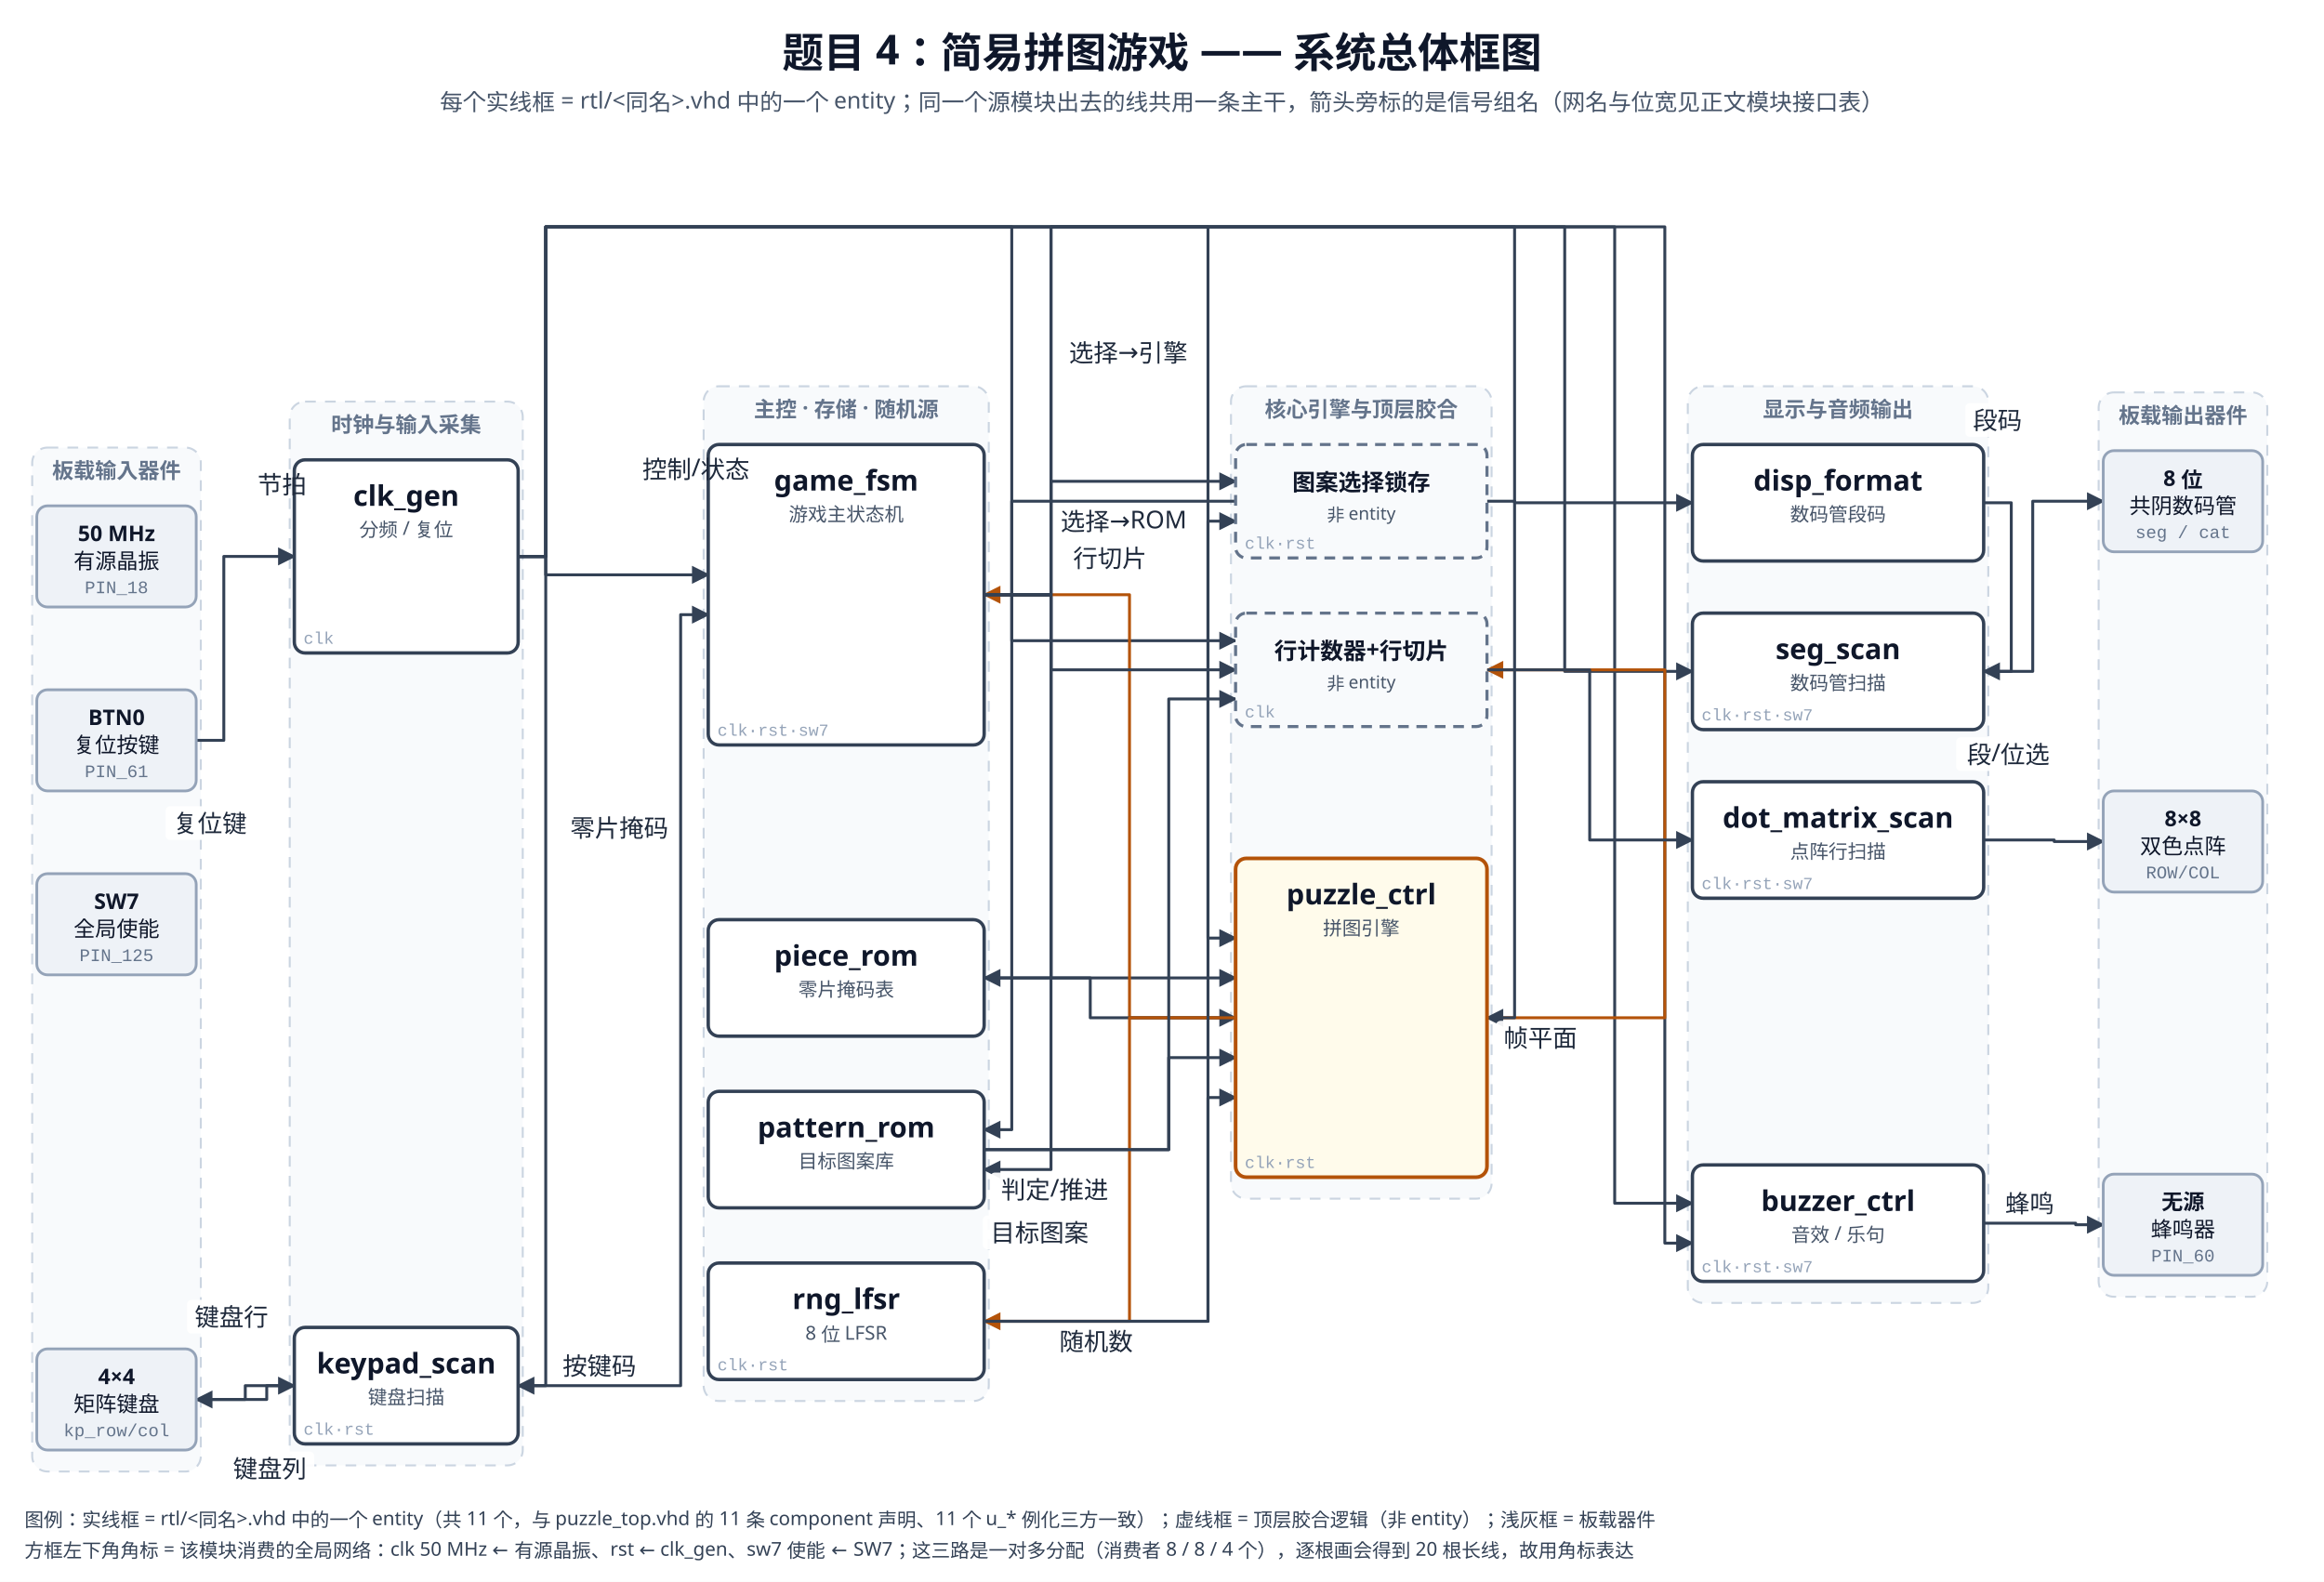
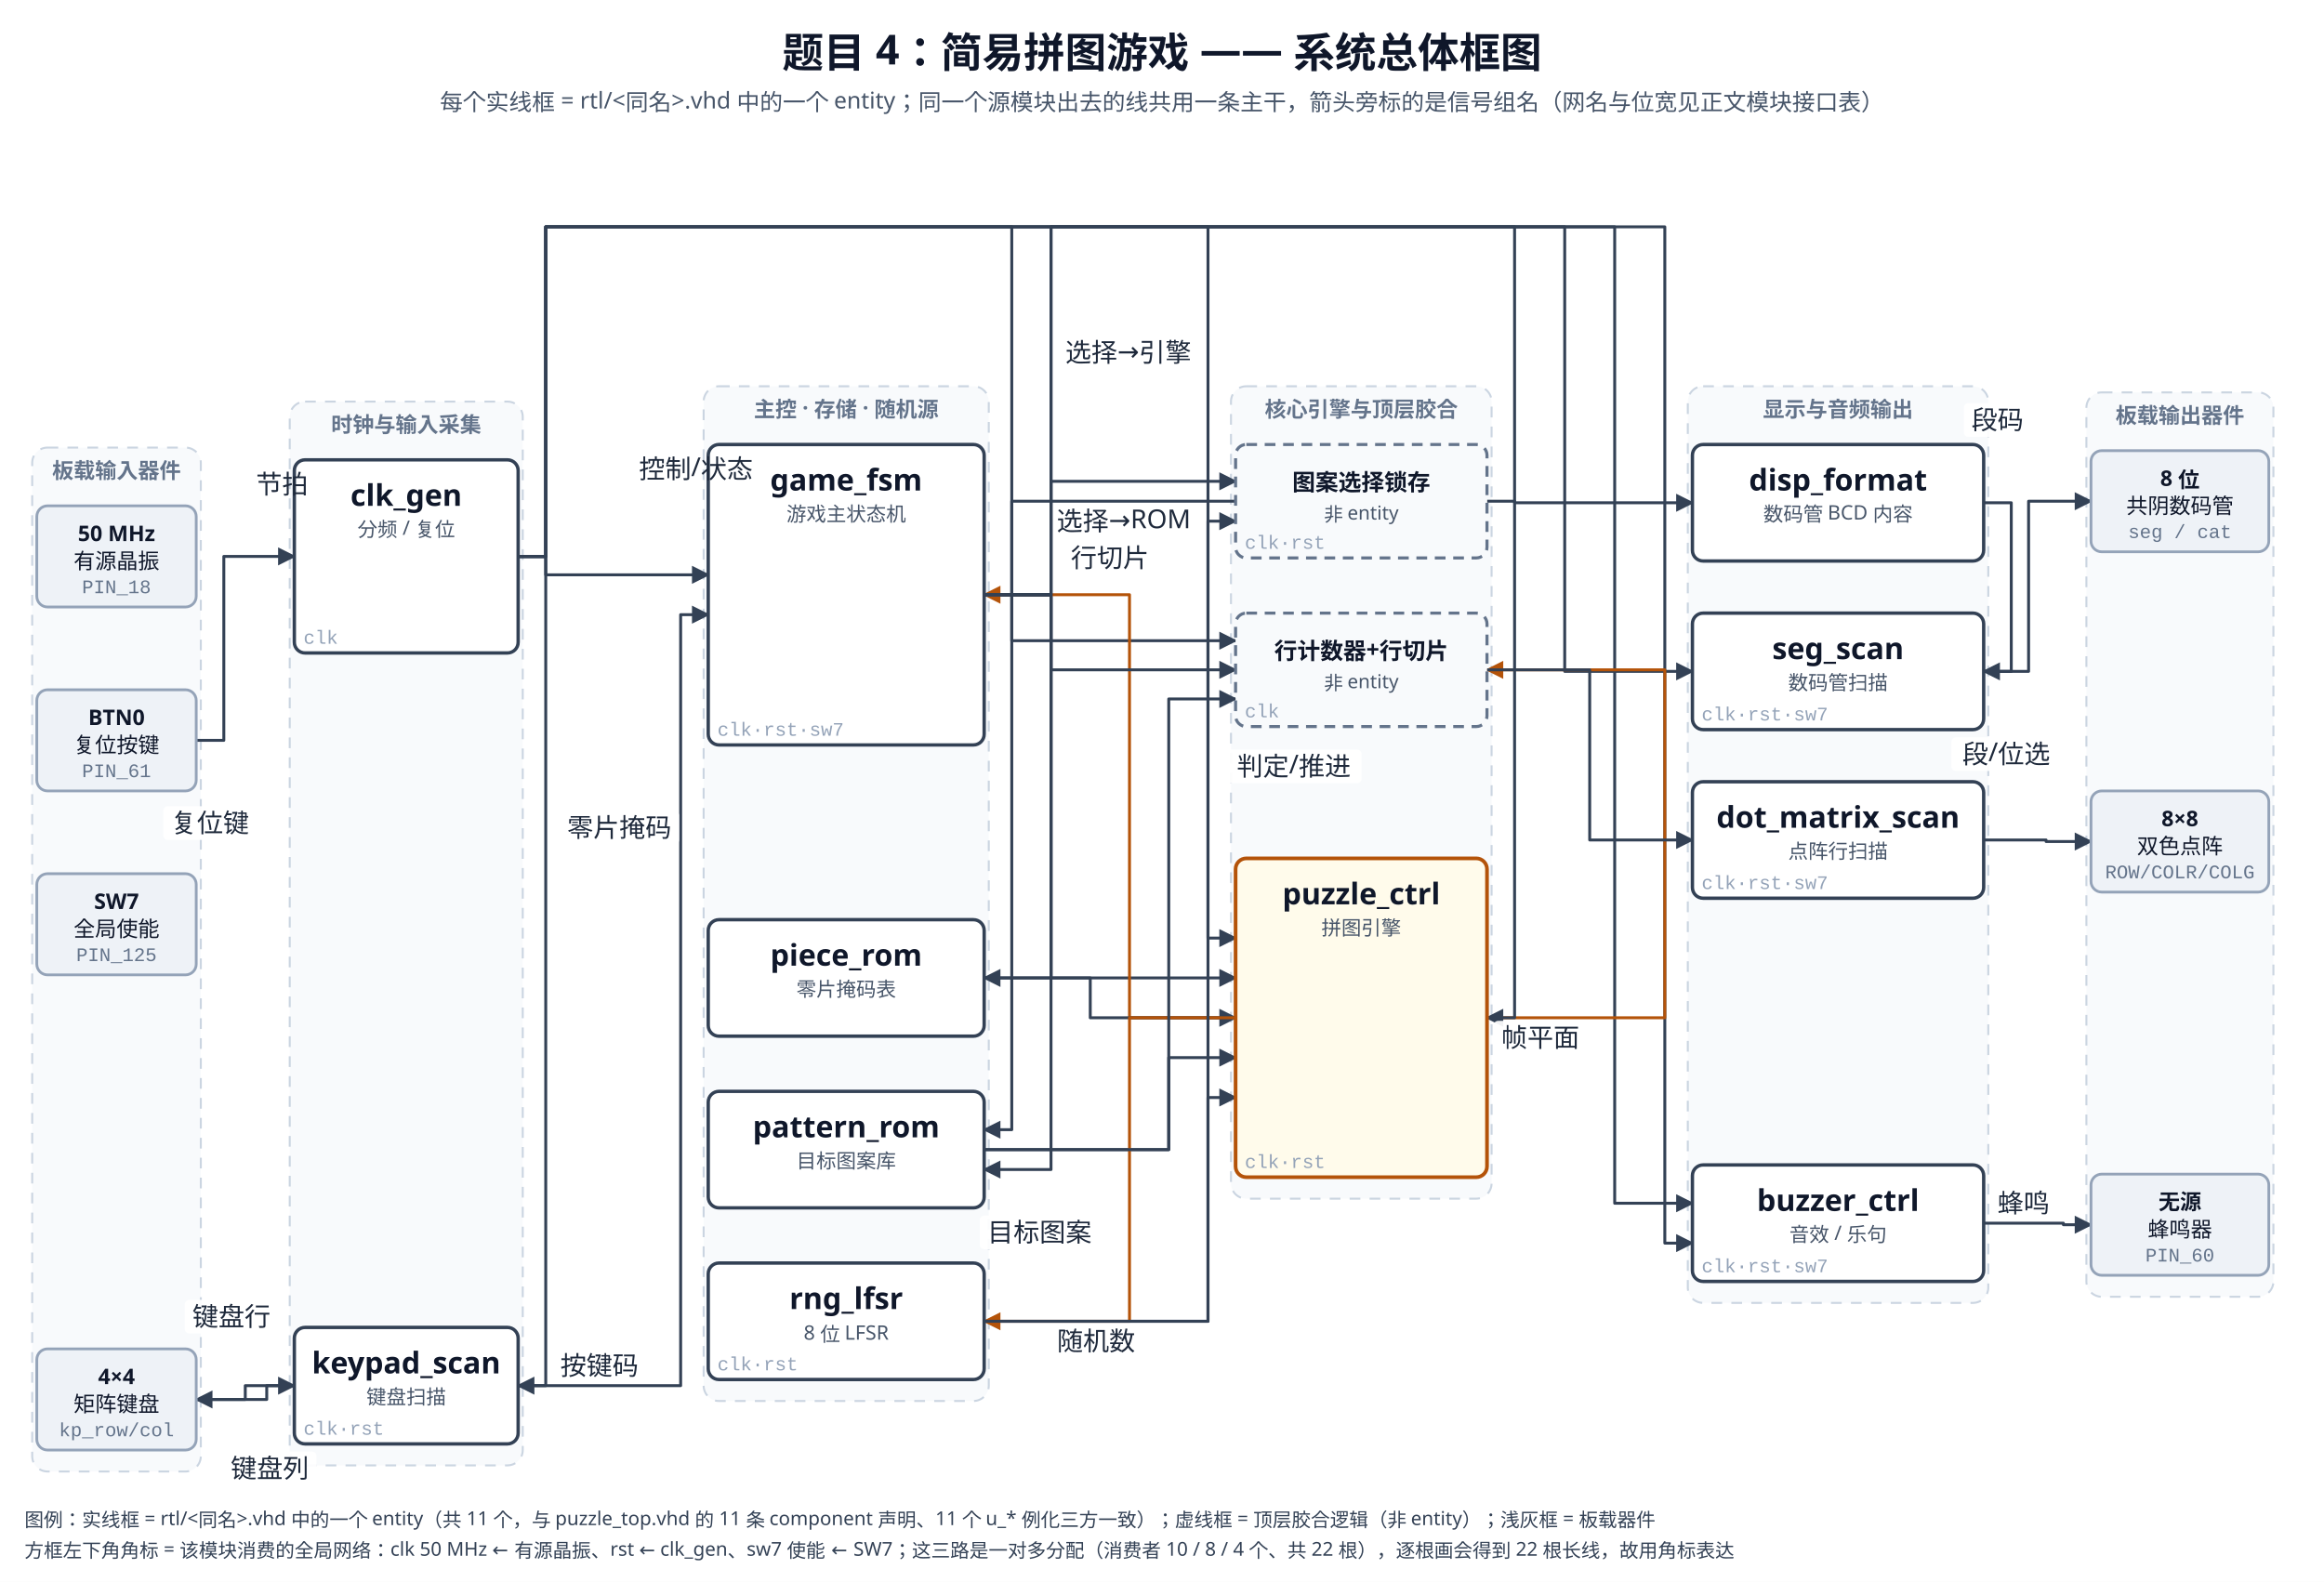
<svg xmlns="http://www.w3.org/2000/svg" width="1516" height="1032" viewBox="0 0 1516 1032">
  <defs>
    <marker id="ar" viewBox="0 0 10 10" refX="9" refY="5" markerWidth="6.2" markerHeight="6.2" orient="auto-start-reverse">
      <path d="M 0 0 L 10 5 L 0 10 z" fill="#334155" />
    </marker>
    <marker id="ar2" viewBox="0 0 10 10" refX="9" refY="5" markerWidth="6.2" markerHeight="6.2" orient="auto-start-reverse">
      <path d="M 0 0 L 10 5 L 0 10 z" fill="#b45309" />
    </marker>
  </defs>
  <rect width="1516" height="1032" fill="#ffffff" />
  <text x="758" y="44" font-family="Microsoft YaHei, SimSun, sans-serif" font-size="27" font-weight="bold" fill="#0f172a" text-anchor="middle">题目 4：简易拼图游戏 —— 系统总体框图</text>
  <text x="758" y="72" font-family="Microsoft YaHei, SimSun, sans-serif" font-size="15" fill="#475569" text-anchor="middle">每个实线框 = rtl/&lt;同名&gt;.vhd 中的一个 entity；同一个源模块出去的线共用一条主干，箭头旁标的是信号组名（网名与位宽见正文模块接口表）</text>
  <rect x="21" y="292" width="110" height="668" rx="10" fill="#f8fafc" stroke="#cbd5e1" stroke-width="1.3" stroke-dasharray="7 6" />
  <text x="76" y="312" font-family="Microsoft YaHei, SimSun, sans-serif" font-size="14" font-weight="bold" fill="#64748b" text-anchor="middle">板载输入器件</text>
  <rect x="189" y="262" width="152" height="694" rx="10" fill="#f8fafc" stroke="#cbd5e1" stroke-width="1.3" stroke-dasharray="7 6" />
  <text x="265" y="282" font-family="Microsoft YaHei, SimSun, sans-serif" font-size="14" font-weight="bold" fill="#64748b" text-anchor="middle">时钟与输入采集</text>
  <rect x="459" y="252" width="186" height="662" rx="10" fill="#f8fafc" stroke="#cbd5e1" stroke-width="1.3" stroke-dasharray="7 6" />
  <text x="552" y="272" font-family="Microsoft YaHei, SimSun, sans-serif" font-size="14" font-weight="bold" fill="#64748b" text-anchor="middle">主控 · 存储 · 随机源</text>
  <rect x="803" y="252" width="170" height="530" rx="10" fill="#f8fafc" stroke="#cbd5e1" stroke-width="1.3" stroke-dasharray="7 6" />
  <text x="888" y="272" font-family="Microsoft YaHei, SimSun, sans-serif" font-size="14" font-weight="bold" fill="#64748b" text-anchor="middle">核心引擎与顶层胶合</text>
  <rect x="1101" y="252" width="196" height="598" rx="10" fill="#f8fafc" stroke="#cbd5e1" stroke-width="1.3" stroke-dasharray="7 6" />
  <text x="1199" y="272" font-family="Microsoft YaHei, SimSun, sans-serif" font-size="14" font-weight="bold" fill="#64748b" text-anchor="middle">显示与音频输出</text>
-   <rect x="1369" y="256" width="110" height="590" rx="10" fill="#f8fafc" stroke="#cbd5e1" stroke-width="1.3" stroke-dasharray="7 6" />
-   <text x="1424" y="276" font-family="Microsoft YaHei, SimSun, sans-serif" font-size="14" font-weight="bold" fill="#64748b" text-anchor="middle">板载输出器件</text>
+   <rect x="1361" y="256" width="122" height="590" rx="10" fill="#f8fafc" stroke="#cbd5e1" stroke-width="1.3" stroke-dasharray="7 6" />
+   <text x="1422" y="276" font-family="Microsoft YaHei, SimSun, sans-serif" font-size="14" font-weight="bold" fill="#64748b" text-anchor="middle">板载输出器件</text>
  <path d="M 128.0 483.0 L 146.0 483.0 L 146.0 363.0 L 192.0 363.0" fill="none" stroke="#334155" stroke-width="1.9" stroke-linejoin="round" marker-end="url(#ar)" />
  <path d="M 128.0 913.0 L 174.0 913.0 L 174.0 904.0 L 192.0 904.0" fill="none" stroke="#334155" stroke-width="1.9" stroke-linejoin="round" marker-end="url(#ar)" />
  <path d="M 192.0 904.0 L 160.0 904.0 L 160.0 913.0 L 128.0 913.0" fill="none" stroke="#334155" stroke-width="1.9" stroke-linejoin="round" marker-end="url(#ar)" />
  <path d="M 338.0 363.0 L 356.0 363.0 L 356.0 904.0 L 338.0 904.0" fill="none" stroke="#334155" stroke-width="1.9" stroke-linejoin="round" marker-end="url(#ar)" />
  <path d="M 338.0 363.0 L 356.0 363.0 L 356.0 375.0 L 462.0 375.0" fill="none" stroke="#334155" stroke-width="1.9" stroke-linejoin="round" marker-end="url(#ar)" />
  <path d="M 338.0 363.0 L 356.0 363.0 L 356.0 148.0 L 1053.3 148.0 L 1053.3 785.0 L 1104.0 785.0" fill="none" stroke="#334155" stroke-width="1.9" stroke-linejoin="round" marker-end="url(#ar)" />
  <path d="M 338.0 363.0 L 356.0 363.0 L 356.0 148.0 L 788.0 148.0 L 788.0 612.0 L 806.0 612.0" fill="none" stroke="#334155" stroke-width="1.9" stroke-linejoin="round" marker-end="url(#ar)" />
  <path d="M 338.0 363.0 L 356.0 363.0 L 356.0 148.0 L 1020.7 148.0 L 1020.7 438.0 L 1104.0 438.0" fill="none" stroke="#334155" stroke-width="1.9" stroke-linejoin="round" marker-end="url(#ar)" />
  <path d="M 338.0 363.0 L 356.0 363.0 L 356.0 148.0 L 660.0 148.0 L 660.0 418.0 L 806.0 418.0" fill="none" stroke="#334155" stroke-width="1.9" stroke-linejoin="round" marker-end="url(#ar)" />
  <path d="M 338.0 904.0 L 444.0 904.0 L 444.0 401.0 L 462.0 401.0" fill="none" stroke="#334155" stroke-width="1.9" stroke-linejoin="round" marker-end="url(#ar)" />
  <path d="M 642.0 388.0 L 685.6 388.0 L 685.6 638.0 L 642.0 638.0" fill="none" stroke="#334155" stroke-width="1.9" stroke-linejoin="round" marker-end="url(#ar)" />
  <path d="M 642.0 388.0 L 685.6 388.0 L 685.6 763.0 L 642.0 763.0" fill="none" stroke="#334155" stroke-width="1.9" stroke-linejoin="round" marker-end="url(#ar)" />
  <path d="M 642.0 388.0 L 685.6 388.0 L 685.6 638.0 L 806.0 638.0" fill="none" stroke="#334155" stroke-width="1.9" stroke-linejoin="round" marker-end="url(#ar)" />
  <path d="M 806.0 664.0 L 736.8 664.0 L 736.8 388.0 L 642.0 388.0" fill="none" stroke="#b45309" stroke-width="1.9" stroke-linejoin="round" marker-end="url(#ar2)" />
  <path d="M 642.0 638.0 L 711.2 638.0 L 711.2 664.0 L 806.0 664.0" fill="none" stroke="#334155" stroke-width="1.9" stroke-linejoin="round" marker-end="url(#ar)" />
  <path d="M 642.0 750.0 L 762.4 750.0 L 762.4 690.0 L 806.0 690.0" fill="none" stroke="#334155" stroke-width="1.9" stroke-linejoin="round" marker-end="url(#ar)" />
  <path d="M 642.0 862.0 L 788.0 862.0 L 788.0 716.0 L 806.0 716.0" fill="none" stroke="#334155" stroke-width="1.9" stroke-linejoin="round" marker-end="url(#ar)" />
  <path d="M 806.0 664.0 L 736.8 664.0 L 736.8 862.0 L 642.0 862.0" fill="none" stroke="#b45309" stroke-width="1.9" stroke-linejoin="round" marker-end="url(#ar2)" />
  <path d="M 642.0 388.0 L 685.6 388.0 L 685.6 148.0 L 988.0 148.0 L 988.0 328.0 L 1104.0 328.0" fill="none" stroke="#334155" stroke-width="1.9" stroke-linejoin="round" marker-end="url(#ar)" />
  <path d="M 1294.0 328.0 L 1312.0 328.0 L 1312.0 438.0 L 1294.0 438.0" fill="none" stroke="#334155" stroke-width="1.9" stroke-linejoin="round" marker-end="url(#ar)" />
-   <path d="M 1294.0 438.0 L 1326.0 438.0 L 1326.0 327.0 L 1372.0 327.0" fill="none" stroke="#334155" stroke-width="1.9" stroke-linejoin="round" marker-end="url(#ar)" />
+   <path d="M 1294.0 438.0 L 1323.3 438.0 L 1323.3 327.0 L 1364.0 327.0" fill="none" stroke="#334155" stroke-width="1.9" stroke-linejoin="round" marker-end="url(#ar)" />
  <path d="M 642.0 388.0 L 685.6 388.0 L 685.6 148.0 L 1086.0 148.0 L 1086.0 811.0 L 1104.0 811.0" fill="none" stroke="#334155" stroke-width="1.9" stroke-linejoin="round" marker-end="url(#ar)" />
-   <path d="M 1294.0 798.0 L 1354.0 798.0 L 1354.0 799.0 L 1372.0 799.0" fill="none" stroke="#334155" stroke-width="1.9" stroke-linejoin="round" marker-end="url(#ar)" />
+   <path d="M 1294.0 798.0 L 1346.0 798.0 L 1346.0 799.0 L 1364.0 799.0" fill="none" stroke="#334155" stroke-width="1.9" stroke-linejoin="round" marker-end="url(#ar)" />
  <path d="M 970.0 664.0 L 1086.0 664.0 L 1086.0 437.0 L 970.0 437.0" fill="none" stroke="#b45309" stroke-width="1.9" stroke-linejoin="round" marker-end="url(#ar2)" />
  <path d="M 642.0 388.0 L 685.6 388.0 L 685.6 437.0 L 806.0 437.0" fill="none" stroke="#334155" stroke-width="1.9" stroke-linejoin="round" marker-end="url(#ar)" />
  <path d="M 642.0 750.0 L 762.4 750.0 L 762.4 456.0 L 806.0 456.0" fill="none" stroke="#334155" stroke-width="1.9" stroke-linejoin="round" marker-end="url(#ar)" />
  <path d="M 970.0 437.0 L 1037.0 437.0 L 1037.0 548.0 L 1104.0 548.0" fill="none" stroke="#334155" stroke-width="1.9" stroke-linejoin="round" marker-end="url(#ar)" />
-   <path d="M 1294.0 548.0 L 1340.0 548.0 L 1340.0 549.0 L 1372.0 549.0" fill="none" stroke="#334155" stroke-width="1.9" stroke-linejoin="round" marker-end="url(#ar)" />
+   <path d="M 1294.0 548.0 L 1334.7 548.0 L 1334.7 549.0 L 1364.0 549.0" fill="none" stroke="#334155" stroke-width="1.9" stroke-linejoin="round" marker-end="url(#ar)" />
  <path d="M 642.0 388.0 L 685.6 388.0 L 685.6 314.0 L 806.0 314.0" fill="none" stroke="#334155" stroke-width="1.9" stroke-linejoin="round" marker-end="url(#ar)" />
  <path d="M 642.0 862.0 L 788.0 862.0 L 788.0 340.0 L 806.0 340.0" fill="none" stroke="#334155" stroke-width="1.9" stroke-linejoin="round" marker-end="url(#ar)" />
  <path d="M 806.0 327.0 L 660.0 327.0 L 660.0 737.0 L 642.0 737.0" fill="none" stroke="#334155" stroke-width="1.9" stroke-linejoin="round" marker-end="url(#ar)" />
  <path d="M 970.0 327.0 L 988.0 327.0 L 988.0 664.0 L 970.0 664.0" fill="none" stroke="#334155" stroke-width="1.9" stroke-linejoin="round" marker-end="url(#ar)" />
  <rect x="192" y="300" width="146" height="126" rx="7" fill="#ffffff" stroke="#334155" stroke-width="2.2" />
-   <text x="265" y="330" font-family="Microsoft YaHei, SimSun, sans-serif" font-size="18.5" font-weight="bold" fill="#0f172a" text-anchor="middle">clk_gen</text>
-   <text x="265" y="350" font-family="Microsoft YaHei, SimSun, sans-serif" font-size="12.5" fill="#475569" text-anchor="middle">分频 / 复位</text>
-   <text x="198" y="420" font-family="Consolas, Courier New, monospace" font-size="11.0" fill="#94a3b8">clk</text>
+   <text x="265" y="330" font-family="Microsoft YaHei, SimSun, sans-serif" font-size="19.5" font-weight="bold" fill="#0f172a" text-anchor="middle">clk_gen</text>
+   <text x="265" y="350" font-family="Microsoft YaHei, SimSun, sans-serif" font-size="13.0" fill="#475569" text-anchor="middle">分频 / 复位</text>
+   <text x="198" y="420" font-family="Consolas, Courier New, monospace" font-size="12.5" fill="#94a3b8">clk</text>
  <rect x="192" y="866" width="146" height="76" rx="7" fill="#ffffff" stroke="#334155" stroke-width="2.2" />
-   <text x="265" y="896" font-family="Microsoft YaHei, SimSun, sans-serif" font-size="18.5" font-weight="bold" fill="#0f172a" text-anchor="middle">keypad_scan</text>
-   <text x="265" y="916" font-family="Microsoft YaHei, SimSun, sans-serif" font-size="12.5" fill="#475569" text-anchor="middle">键盘扫描</text>
-   <text x="198" y="936" font-family="Consolas, Courier New, monospace" font-size="11.0" fill="#94a3b8">clk·rst</text>
+   <text x="265" y="896" font-family="Microsoft YaHei, SimSun, sans-serif" font-size="19.5" font-weight="bold" fill="#0f172a" text-anchor="middle">keypad_scan</text>
+   <text x="265" y="916" font-family="Microsoft YaHei, SimSun, sans-serif" font-size="13.0" fill="#475569" text-anchor="middle">键盘扫描</text>
+   <text x="198" y="936" font-family="Consolas, Courier New, monospace" font-size="12.5" fill="#94a3b8">clk·rst</text>
  <rect x="462" y="290" width="180" height="196" rx="7" fill="#ffffff" stroke="#334155" stroke-width="2.2" />
-   <text x="552" y="320" font-family="Microsoft YaHei, SimSun, sans-serif" font-size="18.5" font-weight="bold" fill="#0f172a" text-anchor="middle">game_fsm</text>
-   <text x="552" y="340" font-family="Microsoft YaHei, SimSun, sans-serif" font-size="12.5" fill="#475569" text-anchor="middle">游戏主状态机</text>
-   <text x="468" y="480" font-family="Consolas, Courier New, monospace" font-size="11.0" fill="#94a3b8">clk·rst·sw7</text>
+   <text x="552" y="320" font-family="Microsoft YaHei, SimSun, sans-serif" font-size="19.5" font-weight="bold" fill="#0f172a" text-anchor="middle">game_fsm</text>
+   <text x="552" y="340" font-family="Microsoft YaHei, SimSun, sans-serif" font-size="13.0" fill="#475569" text-anchor="middle">游戏主状态机</text>
+   <text x="468" y="480" font-family="Consolas, Courier New, monospace" font-size="12.5" fill="#94a3b8">clk·rst·sw7</text>
  <rect x="462" y="600" width="180" height="76" rx="7" fill="#ffffff" stroke="#334155" stroke-width="2.2" />
-   <text x="552" y="630" font-family="Microsoft YaHei, SimSun, sans-serif" font-size="18.5" font-weight="bold" fill="#0f172a" text-anchor="middle">piece_rom</text>
-   <text x="552" y="650" font-family="Microsoft YaHei, SimSun, sans-serif" font-size="12.5" fill="#475569" text-anchor="middle">零片掩码表</text>
+   <text x="552" y="630" font-family="Microsoft YaHei, SimSun, sans-serif" font-size="19.5" font-weight="bold" fill="#0f172a" text-anchor="middle">piece_rom</text>
+   <text x="552" y="650" font-family="Microsoft YaHei, SimSun, sans-serif" font-size="13.0" fill="#475569" text-anchor="middle">零片掩码表</text>
  <rect x="462" y="712" width="180" height="76" rx="7" fill="#ffffff" stroke="#334155" stroke-width="2.2" />
-   <text x="552" y="742" font-family="Microsoft YaHei, SimSun, sans-serif" font-size="18.5" font-weight="bold" fill="#0f172a" text-anchor="middle">pattern_rom</text>
-   <text x="552" y="762" font-family="Microsoft YaHei, SimSun, sans-serif" font-size="12.5" fill="#475569" text-anchor="middle">目标图案库</text>
+   <text x="552" y="742" font-family="Microsoft YaHei, SimSun, sans-serif" font-size="19.5" font-weight="bold" fill="#0f172a" text-anchor="middle">pattern_rom</text>
+   <text x="552" y="762" font-family="Microsoft YaHei, SimSun, sans-serif" font-size="13.0" fill="#475569" text-anchor="middle">目标图案库</text>
  <rect x="462" y="824" width="180" height="76" rx="7" fill="#ffffff" stroke="#334155" stroke-width="2.2" />
-   <text x="552" y="854" font-family="Microsoft YaHei, SimSun, sans-serif" font-size="18.5" font-weight="bold" fill="#0f172a" text-anchor="middle">rng_lfsr</text>
-   <text x="552" y="874" font-family="Microsoft YaHei, SimSun, sans-serif" font-size="12.5" fill="#475569" text-anchor="middle">8 位 LFSR</text>
-   <text x="468" y="894" font-family="Consolas, Courier New, monospace" font-size="11.0" fill="#94a3b8">clk·rst</text>
+   <text x="552" y="854" font-family="Microsoft YaHei, SimSun, sans-serif" font-size="19.5" font-weight="bold" fill="#0f172a" text-anchor="middle">rng_lfsr</text>
+   <text x="552" y="874" font-family="Microsoft YaHei, SimSun, sans-serif" font-size="13.0" fill="#475569" text-anchor="middle">8 位 LFSR</text>
+   <text x="468" y="894" font-family="Consolas, Courier New, monospace" font-size="12.5" fill="#94a3b8">clk·rst</text>
  <rect x="806" y="560" width="164" height="208" rx="7" fill="#fffbeb" stroke="#b45309" stroke-width="2.4" />
-   <text x="888" y="590" font-family="Microsoft YaHei, SimSun, sans-serif" font-size="18.5" font-weight="bold" fill="#0f172a" text-anchor="middle">puzzle_ctrl</text>
-   <text x="888" y="610" font-family="Microsoft YaHei, SimSun, sans-serif" font-size="12.5" fill="#475569" text-anchor="middle">拼图引擎</text>
-   <text x="812" y="762" font-family="Consolas, Courier New, monospace" font-size="11.0" fill="#94a3b8">clk·rst</text>
+   <text x="888" y="590" font-family="Microsoft YaHei, SimSun, sans-serif" font-size="19.5" font-weight="bold" fill="#0f172a" text-anchor="middle">puzzle_ctrl</text>
+   <text x="888" y="610" font-family="Microsoft YaHei, SimSun, sans-serif" font-size="13.0" fill="#475569" text-anchor="middle">拼图引擎</text>
+   <text x="812" y="762" font-family="Consolas, Courier New, monospace" font-size="12.5" fill="#94a3b8">clk·rst</text>
  <rect x="1104" y="290" width="190" height="76" rx="7" fill="#ffffff" stroke="#334155" stroke-width="2.2" />
-   <text x="1199" y="320" font-family="Microsoft YaHei, SimSun, sans-serif" font-size="18.5" font-weight="bold" fill="#0f172a" text-anchor="middle">disp_format</text>
-   <text x="1199" y="340" font-family="Microsoft YaHei, SimSun, sans-serif" font-size="12.5" fill="#475569" text-anchor="middle">数码管段码</text>
+   <text x="1199" y="320" font-family="Microsoft YaHei, SimSun, sans-serif" font-size="19.5" font-weight="bold" fill="#0f172a" text-anchor="middle">disp_format</text>
+   <text x="1199" y="340" font-family="Microsoft YaHei, SimSun, sans-serif" font-size="13.0" fill="#475569" text-anchor="middle">数码管 BCD 内容</text>
  <rect x="1104" y="400" width="190" height="76" rx="7" fill="#ffffff" stroke="#334155" stroke-width="2.2" />
-   <text x="1199" y="430" font-family="Microsoft YaHei, SimSun, sans-serif" font-size="18.5" font-weight="bold" fill="#0f172a" text-anchor="middle">seg_scan</text>
-   <text x="1199" y="450" font-family="Microsoft YaHei, SimSun, sans-serif" font-size="12.5" fill="#475569" text-anchor="middle">数码管扫描</text>
-   <text x="1110" y="470" font-family="Consolas, Courier New, monospace" font-size="11.0" fill="#94a3b8">clk·rst·sw7</text>
+   <text x="1199" y="430" font-family="Microsoft YaHei, SimSun, sans-serif" font-size="19.5" font-weight="bold" fill="#0f172a" text-anchor="middle">seg_scan</text>
+   <text x="1199" y="450" font-family="Microsoft YaHei, SimSun, sans-serif" font-size="13.0" fill="#475569" text-anchor="middle">数码管扫描</text>
+   <text x="1110" y="470" font-family="Consolas, Courier New, monospace" font-size="12.5" fill="#94a3b8">clk·rst·sw7</text>
  <rect x="1104" y="510" width="190" height="76" rx="7" fill="#ffffff" stroke="#334155" stroke-width="2.2" />
-   <text x="1199" y="540" font-family="Microsoft YaHei, SimSun, sans-serif" font-size="18.5" font-weight="bold" fill="#0f172a" text-anchor="middle">dot_matrix_scan</text>
-   <text x="1199" y="560" font-family="Microsoft YaHei, SimSun, sans-serif" font-size="12.5" fill="#475569" text-anchor="middle">点阵行扫描</text>
-   <text x="1110" y="580" font-family="Consolas, Courier New, monospace" font-size="11.0" fill="#94a3b8">clk·rst·sw7</text>
+   <text x="1199" y="540" font-family="Microsoft YaHei, SimSun, sans-serif" font-size="19.5" font-weight="bold" fill="#0f172a" text-anchor="middle">dot_matrix_scan</text>
+   <text x="1199" y="560" font-family="Microsoft YaHei, SimSun, sans-serif" font-size="13.0" fill="#475569" text-anchor="middle">点阵行扫描</text>
+   <text x="1110" y="580" font-family="Consolas, Courier New, monospace" font-size="12.5" fill="#94a3b8">clk·rst·sw7</text>
  <rect x="1104" y="760" width="190" height="76" rx="7" fill="#ffffff" stroke="#334155" stroke-width="2.2" />
-   <text x="1199" y="790" font-family="Microsoft YaHei, SimSun, sans-serif" font-size="18.5" font-weight="bold" fill="#0f172a" text-anchor="middle">buzzer_ctrl</text>
-   <text x="1199" y="810" font-family="Microsoft YaHei, SimSun, sans-serif" font-size="12.5" fill="#475569" text-anchor="middle">音效 / 乐句</text>
-   <text x="1110" y="830" font-family="Consolas, Courier New, monospace" font-size="11.0" fill="#94a3b8">clk·rst·sw7</text>
+   <text x="1199" y="790" font-family="Microsoft YaHei, SimSun, sans-serif" font-size="19.5" font-weight="bold" fill="#0f172a" text-anchor="middle">buzzer_ctrl</text>
+   <text x="1199" y="810" font-family="Microsoft YaHei, SimSun, sans-serif" font-size="13.0" fill="#475569" text-anchor="middle">音效 / 乐句</text>
+   <text x="1110" y="830" font-family="Consolas, Courier New, monospace" font-size="12.5" fill="#94a3b8">clk·rst·sw7</text>
  <rect x="24" y="330" width="104" height="66" rx="7" fill="#eef2f7" stroke="#94a3b8" stroke-width="1.8" />
  <text x="76" y="353" font-family="Microsoft YaHei, SimSun, sans-serif" font-size="14" font-weight="bold" fill="#0f172a" text-anchor="middle">50 MHz</text>
  <text x="76" y="371" font-family="Microsoft YaHei, SimSun, sans-serif" font-size="14" fill="#0f172a" text-anchor="middle">有源晶振</text>
-   <text x="76" y="387" font-family="Consolas, Courier New, monospace" font-size="11.5" fill="#64748b" text-anchor="middle">PIN_18</text>
+   <text x="76" y="387" font-family="Consolas, Courier New, monospace" font-size="12.5" fill="#64748b" text-anchor="middle">PIN_18</text>
  <rect x="24" y="450" width="104" height="66" rx="7" fill="#eef2f7" stroke="#94a3b8" stroke-width="1.8" />
  <text x="76" y="473" font-family="Microsoft YaHei, SimSun, sans-serif" font-size="14" font-weight="bold" fill="#0f172a" text-anchor="middle">BTN0</text>
  <text x="76" y="491" font-family="Microsoft YaHei, SimSun, sans-serif" font-size="14" fill="#0f172a" text-anchor="middle">复位按键</text>
-   <text x="76" y="507" font-family="Consolas, Courier New, monospace" font-size="11.5" fill="#64748b" text-anchor="middle">PIN_61</text>
+   <text x="76" y="507" font-family="Consolas, Courier New, monospace" font-size="12.5" fill="#64748b" text-anchor="middle">PIN_61</text>
  <rect x="24" y="570" width="104" height="66" rx="7" fill="#eef2f7" stroke="#94a3b8" stroke-width="1.8" />
  <text x="76" y="593" font-family="Microsoft YaHei, SimSun, sans-serif" font-size="14" font-weight="bold" fill="#0f172a" text-anchor="middle">SW7</text>
  <text x="76" y="611" font-family="Microsoft YaHei, SimSun, sans-serif" font-size="14" fill="#0f172a" text-anchor="middle">全局使能</text>
-   <text x="76" y="627" font-family="Consolas, Courier New, monospace" font-size="11.5" fill="#64748b" text-anchor="middle">PIN_125</text>
+   <text x="76" y="627" font-family="Consolas, Courier New, monospace" font-size="12.5" fill="#64748b" text-anchor="middle">PIN_125</text>
  <rect x="24" y="880" width="104" height="66" rx="7" fill="#eef2f7" stroke="#94a3b8" stroke-width="1.8" />
  <text x="76" y="903" font-family="Microsoft YaHei, SimSun, sans-serif" font-size="14" font-weight="bold" fill="#0f172a" text-anchor="middle">4×4</text>
  <text x="76" y="921" font-family="Microsoft YaHei, SimSun, sans-serif" font-size="14" fill="#0f172a" text-anchor="middle">矩阵键盘</text>
-   <text x="76" y="937" font-family="Consolas, Courier New, monospace" font-size="11.5" fill="#64748b" text-anchor="middle">kp_row/col</text>
-   <rect x="1372" y="294" width="104" height="66" rx="7" fill="#eef2f7" stroke="#94a3b8" stroke-width="1.8" />
-   <text x="1424" y="317" font-family="Microsoft YaHei, SimSun, sans-serif" font-size="14" font-weight="bold" fill="#0f172a" text-anchor="middle">8 位</text>
-   <text x="1424" y="335" font-family="Microsoft YaHei, SimSun, sans-serif" font-size="14" fill="#0f172a" text-anchor="middle">共阴数码管</text>
-   <text x="1424" y="351" font-family="Consolas, Courier New, monospace" font-size="11.5" fill="#64748b" text-anchor="middle">seg / cat</text>
-   <rect x="1372" y="516" width="104" height="66" rx="7" fill="#eef2f7" stroke="#94a3b8" stroke-width="1.8" />
-   <text x="1424" y="539" font-family="Microsoft YaHei, SimSun, sans-serif" font-size="14" font-weight="bold" fill="#0f172a" text-anchor="middle">8×8</text>
-   <text x="1424" y="557" font-family="Microsoft YaHei, SimSun, sans-serif" font-size="14" fill="#0f172a" text-anchor="middle">双色点阵</text>
-   <text x="1424" y="573" font-family="Consolas, Courier New, monospace" font-size="11.5" fill="#64748b" text-anchor="middle">ROW/COL</text>
-   <rect x="1372" y="766" width="104" height="66" rx="7" fill="#eef2f7" stroke="#94a3b8" stroke-width="1.8" />
-   <text x="1424" y="789" font-family="Microsoft YaHei, SimSun, sans-serif" font-size="14" font-weight="bold" fill="#0f172a" text-anchor="middle">无源</text>
-   <text x="1424" y="807" font-family="Microsoft YaHei, SimSun, sans-serif" font-size="14" fill="#0f172a" text-anchor="middle">蜂鸣器</text>
-   <text x="1424" y="823" font-family="Consolas, Courier New, monospace" font-size="11.5" fill="#64748b" text-anchor="middle">PIN_60</text>
+   <text x="76" y="937" font-family="Consolas, Courier New, monospace" font-size="12.5" fill="#64748b" text-anchor="middle">kp_row/col</text>
+   <rect x="1364" y="294" width="116" height="66" rx="7" fill="#eef2f7" stroke="#94a3b8" stroke-width="1.8" />
+   <text x="1422" y="317" font-family="Microsoft YaHei, SimSun, sans-serif" font-size="14" font-weight="bold" fill="#0f172a" text-anchor="middle">8 位</text>
+   <text x="1422" y="335" font-family="Microsoft YaHei, SimSun, sans-serif" font-size="14" fill="#0f172a" text-anchor="middle">共阴数码管</text>
+   <text x="1422" y="351" font-family="Consolas, Courier New, monospace" font-size="12.5" fill="#64748b" text-anchor="middle">seg / cat</text>
+   <rect x="1364" y="516" width="116" height="66" rx="7" fill="#eef2f7" stroke="#94a3b8" stroke-width="1.8" />
+   <text x="1422" y="539" font-family="Microsoft YaHei, SimSun, sans-serif" font-size="14" font-weight="bold" fill="#0f172a" text-anchor="middle">8×8</text>
+   <text x="1422" y="557" font-family="Microsoft YaHei, SimSun, sans-serif" font-size="14" fill="#0f172a" text-anchor="middle">双色点阵</text>
+   <text x="1422" y="573" font-family="Consolas, Courier New, monospace" font-size="12.5" fill="#64748b" text-anchor="middle">ROW/COLR/COLG</text>
+   <rect x="1364" y="766" width="116" height="66" rx="7" fill="#eef2f7" stroke="#94a3b8" stroke-width="1.8" />
+   <text x="1422" y="789" font-family="Microsoft YaHei, SimSun, sans-serif" font-size="14" font-weight="bold" fill="#0f172a" text-anchor="middle">无源</text>
+   <text x="1422" y="807" font-family="Microsoft YaHei, SimSun, sans-serif" font-size="14" fill="#0f172a" text-anchor="middle">蜂鸣器</text>
+   <text x="1422" y="823" font-family="Consolas, Courier New, monospace" font-size="12.5" fill="#64748b" text-anchor="middle">PIN_60</text>
  <rect x="806" y="400" width="164" height="74" rx="7" fill="#f8fafc" stroke="#64748b" stroke-width="2.0" stroke-dasharray="7 5" />
  <text x="888" y="430" font-family="Microsoft YaHei, SimSun, sans-serif" font-size="15.0" font-weight="bold" fill="#0f172a" text-anchor="middle">行计数器+行切片</text>
-   <text x="888" y="450" font-family="Microsoft YaHei, SimSun, sans-serif" font-size="11.5" fill="#475569" text-anchor="middle">非 entity</text>
-   <text x="812" y="468" font-family="Consolas, Courier New, monospace" font-size="11.0" fill="#94a3b8">clk</text>
+   <text x="888" y="450" font-family="Microsoft YaHei, SimSun, sans-serif" font-size="12.5" fill="#475569" text-anchor="middle">非 entity</text>
+   <text x="812" y="468" font-family="Consolas, Courier New, monospace" font-size="12.5" fill="#94a3b8">clk</text>
  <rect x="806" y="290" width="164" height="74" rx="7" fill="#f8fafc" stroke="#64748b" stroke-width="2.0" stroke-dasharray="7 5" />
  <text x="888" y="320" font-family="Microsoft YaHei, SimSun, sans-serif" font-size="15.0" font-weight="bold" fill="#0f172a" text-anchor="middle">图案选择锁存</text>
-   <text x="888" y="340" font-family="Microsoft YaHei, SimSun, sans-serif" font-size="11.5" fill="#475569" text-anchor="middle">非 entity</text>
-   <text x="812" y="358" font-family="Consolas, Courier New, monospace" font-size="11.0" fill="#94a3b8">clk·rst</text>
-   <rect x="108.0" y="526.0" width="58.0" height="22" rx="3" fill="#ffffff" fill-opacity="0.93" />
-   <text x="137.0" y="543.0" font-family="Microsoft YaHei, SimSun, sans-serif" font-size="16.0" fill="#1e293b" text-anchor="middle">复位键</text>
-   <rect x="122.0" y="848.0" width="58.0" height="22" rx="3" fill="#ffffff" fill-opacity="0.93" />
-   <text x="151.0" y="865.0" font-family="Microsoft YaHei, SimSun, sans-serif" font-size="16.0" fill="#1e293b" text-anchor="middle">键盘行</text>
-   <rect x="147.0" y="947.0" width="58.0" height="22" rx="3" fill="#ffffff" fill-opacity="0.93" />
-   <text x="176.0" y="964.0" font-family="Microsoft YaHei, SimSun, sans-serif" font-size="16.0" fill="#1e293b" text-anchor="middle">键盘列</text>
-   <rect x="142.0" y="305.0" width="42.0" height="22" rx="3" fill="#ffffff" fill-opacity="0.93" />
-   <text x="184.0" y="322.0" font-family="Microsoft YaHei, SimSun, sans-serif" font-size="16.0" fill="#1e293b" text-anchor="middle">节拍</text>
-   <rect x="362.0" y="880.0" width="58.0" height="22" rx="3" fill="#ffffff" fill-opacity="0.93" />
-   <text x="391.0" y="897.0" font-family="Microsoft YaHei, SimSun, sans-serif" font-size="16.0" fill="#1e293b" text-anchor="middle">按键码</text>
-   <rect x="370.1" y="295.0" width="83.9" height="22" rx="3" fill="#ffffff" fill-opacity="0.93" />
-   <text x="454.0" y="312.0" font-family="Microsoft YaHei, SimSun, sans-serif" font-size="16.0" fill="#1e293b" text-anchor="middle">控制/状态</text>
-   <rect x="646.0" y="765.0" width="83.9" height="22" rx="3" fill="#ffffff" fill-opacity="0.93" />
-   <text x="688.0" y="782.0" font-family="Microsoft YaHei, SimSun, sans-serif" font-size="16.0" fill="#1e293b" text-anchor="middle">判定/推进</text>
-   <rect x="367.0" y="529.0" width="74.0" height="22" rx="3" fill="#ffffff" fill-opacity="0.93" />
-   <text x="404.0" y="546.0" font-family="Microsoft YaHei, SimSun, sans-serif" font-size="16.0" fill="#1e293b" text-anchor="middle">零片掩码</text>
-   <rect x="641.1" y="793.0" width="74.0" height="22" rx="3" fill="#ffffff" fill-opacity="0.93" />
-   <text x="678.1" y="810.0" font-family="Microsoft YaHei, SimSun, sans-serif" font-size="16.0" fill="#1e293b" text-anchor="middle">目标图案</text>
-   <rect x="686.0" y="864.0" width="58.0" height="22" rx="3" fill="#ffffff" fill-opacity="0.93" />
-   <text x="715.0" y="881.0" font-family="Microsoft YaHei, SimSun, sans-serif" font-size="16.0" fill="#1e293b" text-anchor="middle">随机数</text>
-   <rect x="1282.0" y="263.0" width="42.0" height="22" rx="3" fill="#ffffff" fill-opacity="0.93" />
-   <text x="1303.0" y="280.0" font-family="Microsoft YaHei, SimSun, sans-serif" font-size="16.0" fill="#1e293b" text-anchor="middle">段码</text>
-   <rect x="1276.0" y="481.0" width="67.9" height="22" rx="3" fill="#ffffff" fill-opacity="0.93" />
-   <text x="1310.0" y="498.0" font-family="Microsoft YaHei, SimSun, sans-serif" font-size="16.0" fill="#1e293b" text-anchor="middle">段/位选</text>
-   <rect x="1303.0" y="774.0" width="42.0" height="22" rx="3" fill="#ffffff" fill-opacity="0.93" />
-   <text x="1324.0" y="791.0" font-family="Microsoft YaHei, SimSun, sans-serif" font-size="16.0" fill="#1e293b" text-anchor="middle">蜂鸣</text>
-   <rect x="975.8" y="666.0" width="58.0" height="22" rx="3" fill="#ffffff" fill-opacity="0.93" />
-   <text x="1004.8" y="683.0" font-family="Microsoft YaHei, SimSun, sans-serif" font-size="16.0" fill="#1e293b" text-anchor="middle">帧平面</text>
-   <rect x="695.0" y="353.0" width="58.0" height="22" rx="3" fill="#ffffff" fill-opacity="0.93" />
-   <text x="724.0" y="370.0" font-family="Microsoft YaHei, SimSun, sans-serif" font-size="16.0" fill="#1e293b" text-anchor="middle">行切片</text>
-   <rect x="692.2" y="329.0" width="81.7" height="22" rx="3" fill="#ffffff" fill-opacity="0.93" />
-   <text x="733.0" y="346.0" font-family="Microsoft YaHei, SimSun, sans-serif" font-size="16.0" fill="#1e293b" text-anchor="middle">选择→ROM</text>
-   <rect x="694.0" y="219.0" width="83.9" height="22" rx="3" fill="#ffffff" fill-opacity="0.93" />
-   <text x="736.0" y="236.0" font-family="Microsoft YaHei, SimSun, sans-serif" font-size="16.0" fill="#1e293b" text-anchor="middle">选择→引擎</text>
+   <text x="888" y="340" font-family="Microsoft YaHei, SimSun, sans-serif" font-size="12.5" fill="#475569" text-anchor="middle">非 entity</text>
+   <text x="812" y="358" font-family="Consolas, Courier New, monospace" font-size="12.5" fill="#94a3b8">clk·rst</text>
+   <rect x="106.5" y="526.0" width="61.0" height="22" rx="3" fill="#ffffff" fill-opacity="0.93" />
+   <text x="137.0" y="543.0" font-family="Microsoft YaHei, SimSun, sans-serif" font-size="17.0" fill="#1e293b" text-anchor="middle">复位键</text>
+   <rect x="120.5" y="848.0" width="61.0" height="22" rx="3" fill="#ffffff" fill-opacity="0.93" />
+   <text x="151.0" y="865.0" font-family="Microsoft YaHei, SimSun, sans-serif" font-size="17.0" fill="#1e293b" text-anchor="middle">键盘行</text>
+   <rect x="145.5" y="947.0" width="61.0" height="22" rx="3" fill="#ffffff" fill-opacity="0.93" />
+   <text x="176.0" y="964.0" font-family="Microsoft YaHei, SimSun, sans-serif" font-size="17.0" fill="#1e293b" text-anchor="middle">键盘列</text>
+   <rect x="140.0" y="305.0" width="44.0" height="22" rx="3" fill="#ffffff" fill-opacity="0.93" />
+   <text x="184.0" y="322.0" font-family="Microsoft YaHei, SimSun, sans-serif" font-size="17.0" fill="#1e293b" text-anchor="middle">节拍</text>
+   <rect x="360.5" y="880.0" width="61.0" height="22" rx="3" fill="#ffffff" fill-opacity="0.93" />
+   <text x="391.0" y="897.0" font-family="Microsoft YaHei, SimSun, sans-serif" font-size="17.0" fill="#1e293b" text-anchor="middle">按键码</text>
+   <rect x="365.5" y="295.0" width="88.5" height="22" rx="3" fill="#ffffff" fill-opacity="0.93" />
+   <text x="454.0" y="312.0" font-family="Microsoft YaHei, SimSun, sans-serif" font-size="17.0" fill="#1e293b" text-anchor="middle">控制/状态</text>
+   <rect x="799.7" y="489.0" width="88.5" height="22" rx="3" fill="#ffffff" fill-opacity="0.93" />
+   <text x="844.0" y="506.0" font-family="Microsoft YaHei, SimSun, sans-serif" font-size="17.0" fill="#1e293b" text-anchor="middle">判定/推进</text>
+   <rect x="365.0" y="529.0" width="78.0" height="22" rx="3" fill="#ffffff" fill-opacity="0.93" />
+   <text x="404.0" y="546.0" font-family="Microsoft YaHei, SimSun, sans-serif" font-size="17.0" fill="#1e293b" text-anchor="middle">零片掩码</text>
+   <rect x="639.1" y="793.0" width="78.0" height="22" rx="3" fill="#ffffff" fill-opacity="0.93" />
+   <text x="678.1" y="810.0" font-family="Microsoft YaHei, SimSun, sans-serif" font-size="17.0" fill="#1e293b" text-anchor="middle">目标图案</text>
+   <rect x="684.5" y="864.0" width="61.0" height="22" rx="3" fill="#ffffff" fill-opacity="0.93" />
+   <text x="715.0" y="881.0" font-family="Microsoft YaHei, SimSun, sans-serif" font-size="17.0" fill="#1e293b" text-anchor="middle">随机数</text>
+   <rect x="1281.0" y="263.0" width="44.0" height="22" rx="3" fill="#ffffff" fill-opacity="0.93" />
+   <text x="1303.0" y="280.0" font-family="Microsoft YaHei, SimSun, sans-serif" font-size="17.0" fill="#1e293b" text-anchor="middle">段码</text>
+   <rect x="1272.9" y="481.0" width="71.5" height="22" rx="3" fill="#ffffff" fill-opacity="0.93" />
+   <text x="1308.7" y="498.0" font-family="Microsoft YaHei, SimSun, sans-serif" font-size="17.0" fill="#1e293b" text-anchor="middle">段/位选</text>
+   <rect x="1298.0" y="774.0" width="44.0" height="22" rx="3" fill="#ffffff" fill-opacity="0.93" />
+   <text x="1320.0" y="791.0" font-family="Microsoft YaHei, SimSun, sans-serif" font-size="17.0" fill="#1e293b" text-anchor="middle">蜂鸣</text>
+   <rect x="974.3" y="666.0" width="61.0" height="22" rx="3" fill="#ffffff" fill-opacity="0.93" />
+   <text x="1004.8" y="683.0" font-family="Microsoft YaHei, SimSun, sans-serif" font-size="17.0" fill="#1e293b" text-anchor="middle">帧平面</text>
+   <rect x="693.5" y="353.0" width="61.0" height="22" rx="3" fill="#ffffff" fill-opacity="0.93" />
+   <text x="724.0" y="370.0" font-family="Microsoft YaHei, SimSun, sans-serif" font-size="17.0" fill="#1e293b" text-anchor="middle">行切片</text>
+   <rect x="689.9" y="329.0" width="86.2" height="22" rx="3" fill="#ffffff" fill-opacity="0.93" />
+   <text x="733.0" y="346.0" font-family="Microsoft YaHei, SimSun, sans-serif" font-size="17.0" fill="#1e293b" text-anchor="middle">选择→ROM</text>
+   <rect x="691.7" y="219.0" width="88.5" height="22" rx="3" fill="#ffffff" fill-opacity="0.93" />
+   <text x="736.0" y="236.0" font-family="Microsoft YaHei, SimSun, sans-serif" font-size="17.0" fill="#1e293b" text-anchor="middle">选择→引擎</text>
  <text x="16" y="996" font-family="Microsoft YaHei, SimSun, sans-serif" font-size="12.5" fill="#334155">图例：实线框 = rtl/&lt;同名&gt;.vhd 中的一个 entity（共 11 个，与 puzzle_top.vhd 的 11 条 component 声明、11 个 u_* 例化三方一致）；虚线框 = 顶层胶合逻辑（非 entity）；浅灰框 = 板载器件</text>
-   <text x="16" y="1016" font-family="Microsoft YaHei, SimSun, sans-serif" font-size="12.5" fill="#334155">方框左下角角标 = 该模块消费的全局网络：clk 50 MHz ← 有源晶振、rst ← clk_gen、sw7 使能 ← SW7；这三路是一对多分配（消费者 8 / 8 / 4 个），逐根画会得到 20 根长线，故用角标表达</text>
+   <text x="16" y="1016" font-family="Microsoft YaHei, SimSun, sans-serif" font-size="12.5" fill="#334155">方框左下角角标 = 该模块消费的全局网络：clk 50 MHz ← 有源晶振、rst ← clk_gen、sw7 使能 ← SW7；这三路是一对多分配（消费者 10 / 8 / 4 个、共 22 根），逐根画会得到 22 根长线，故用角标表达</text>
</svg>
